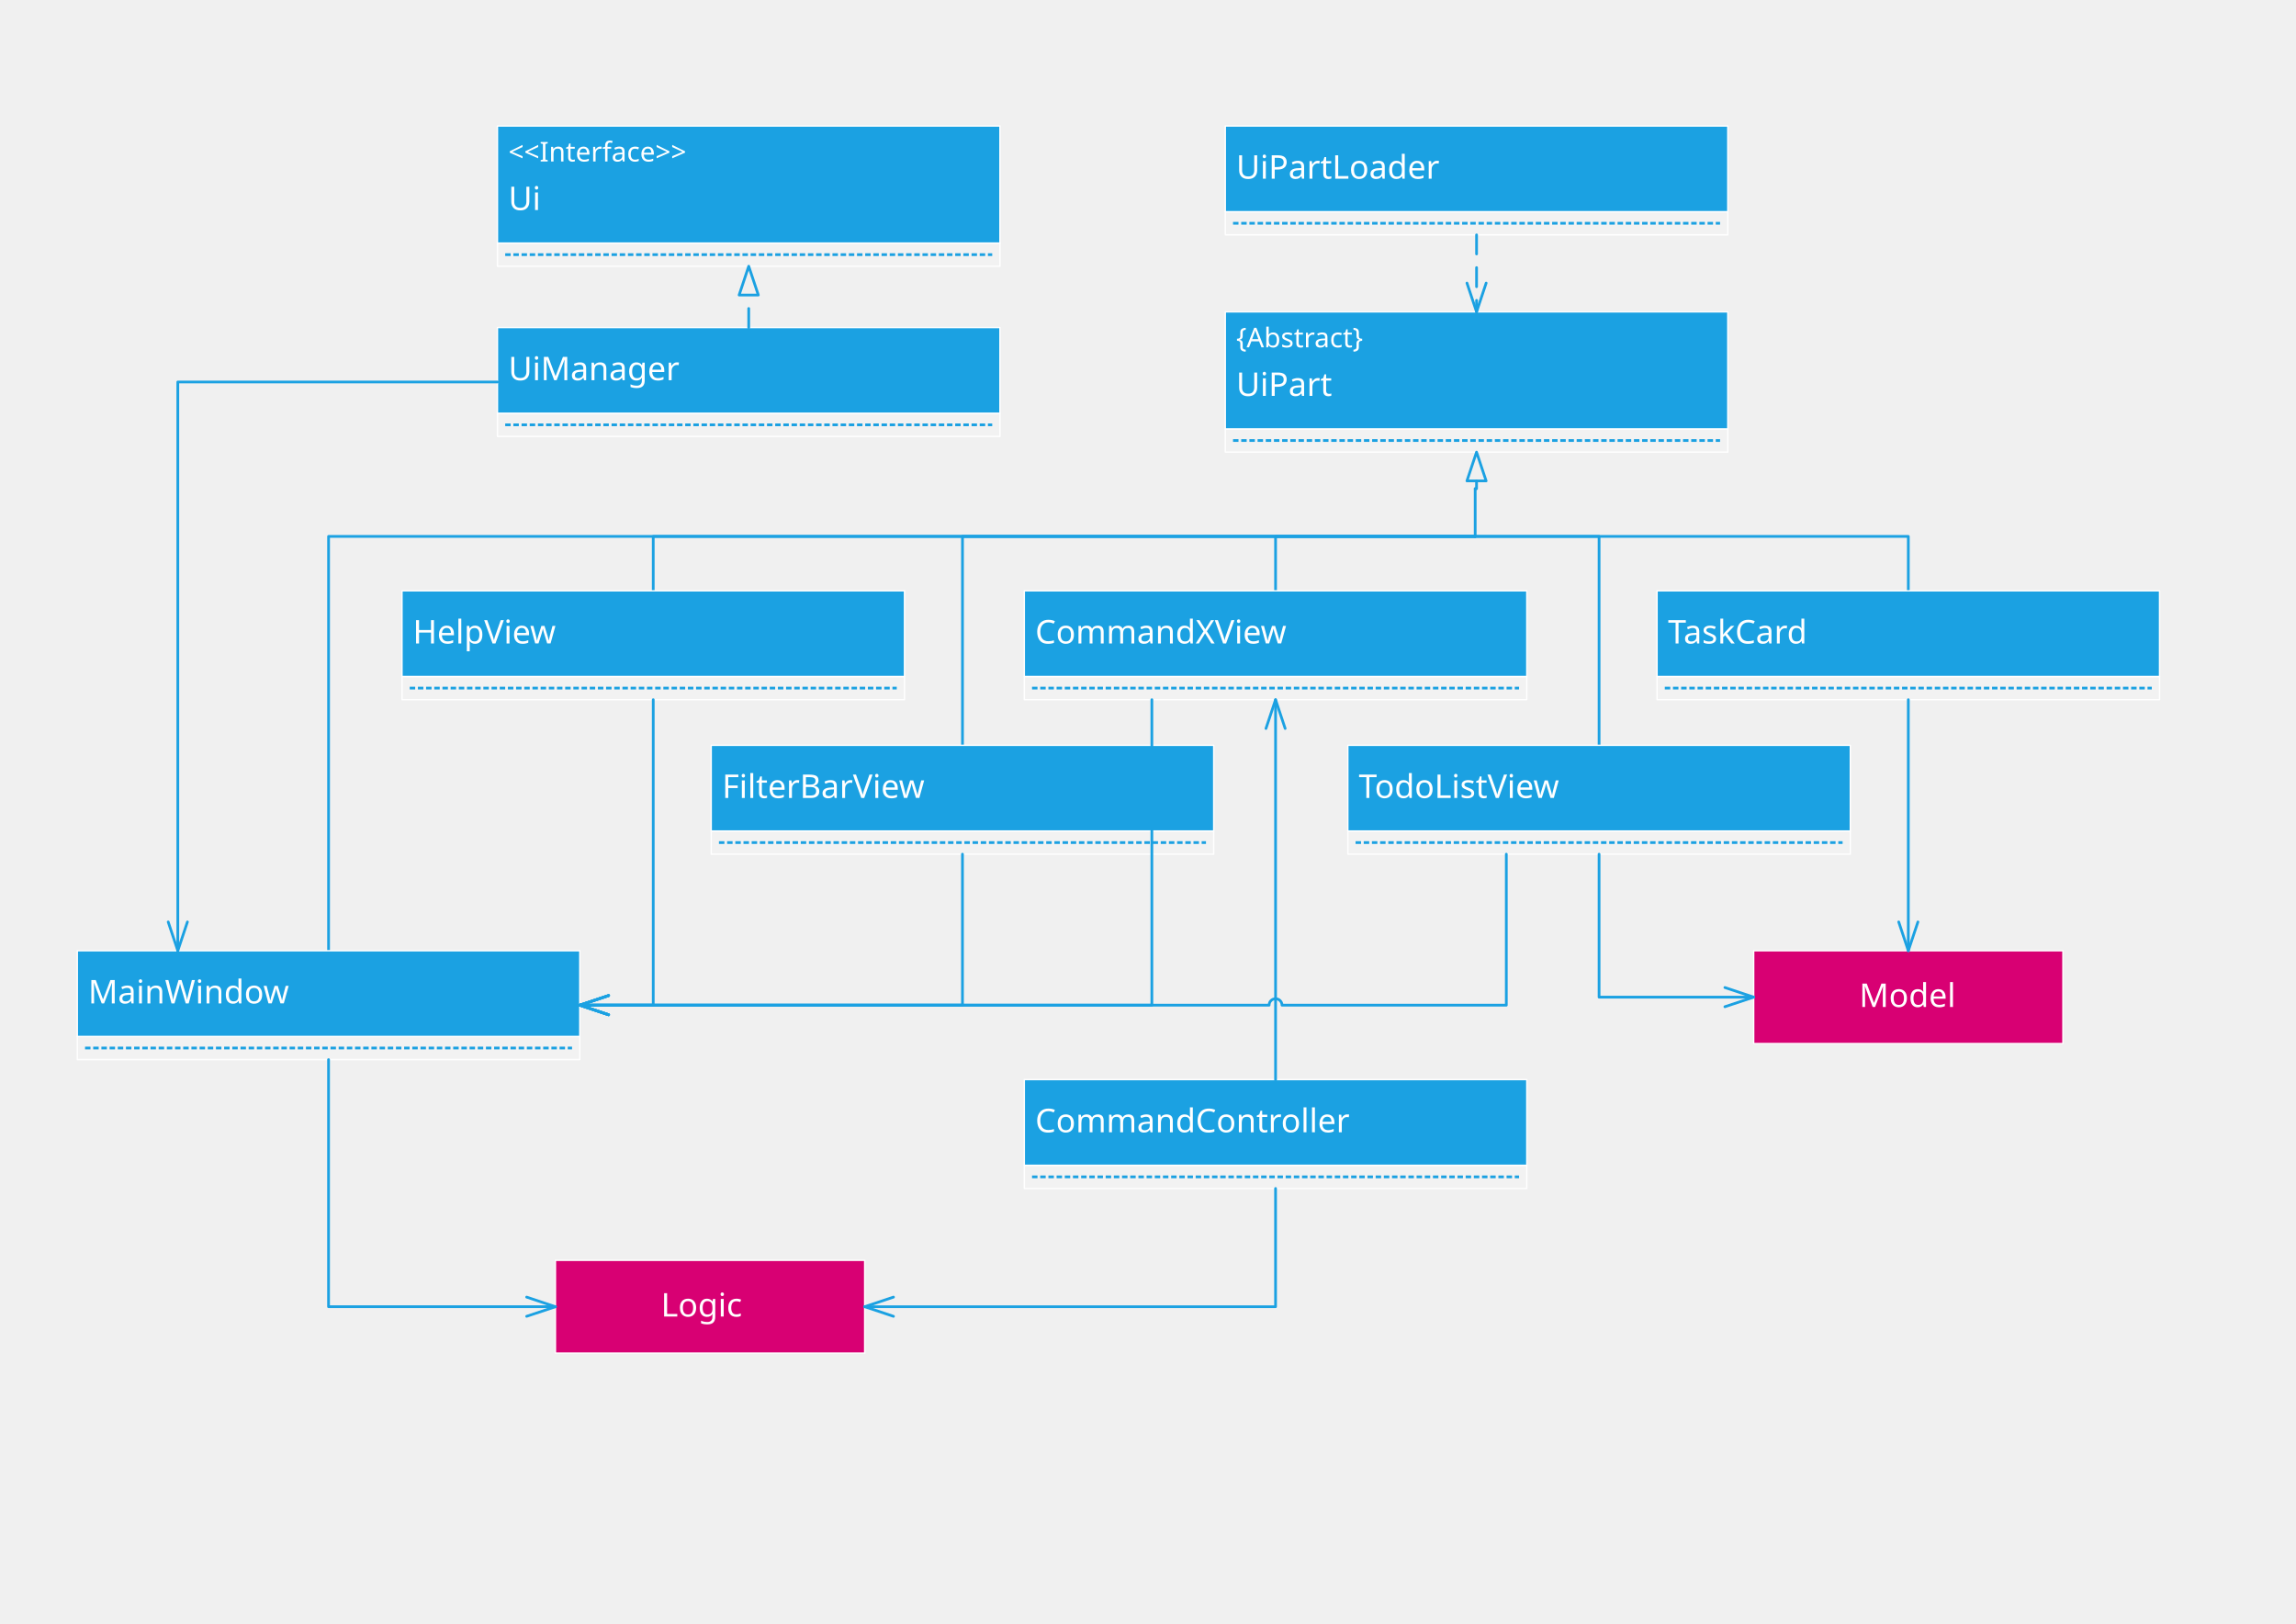
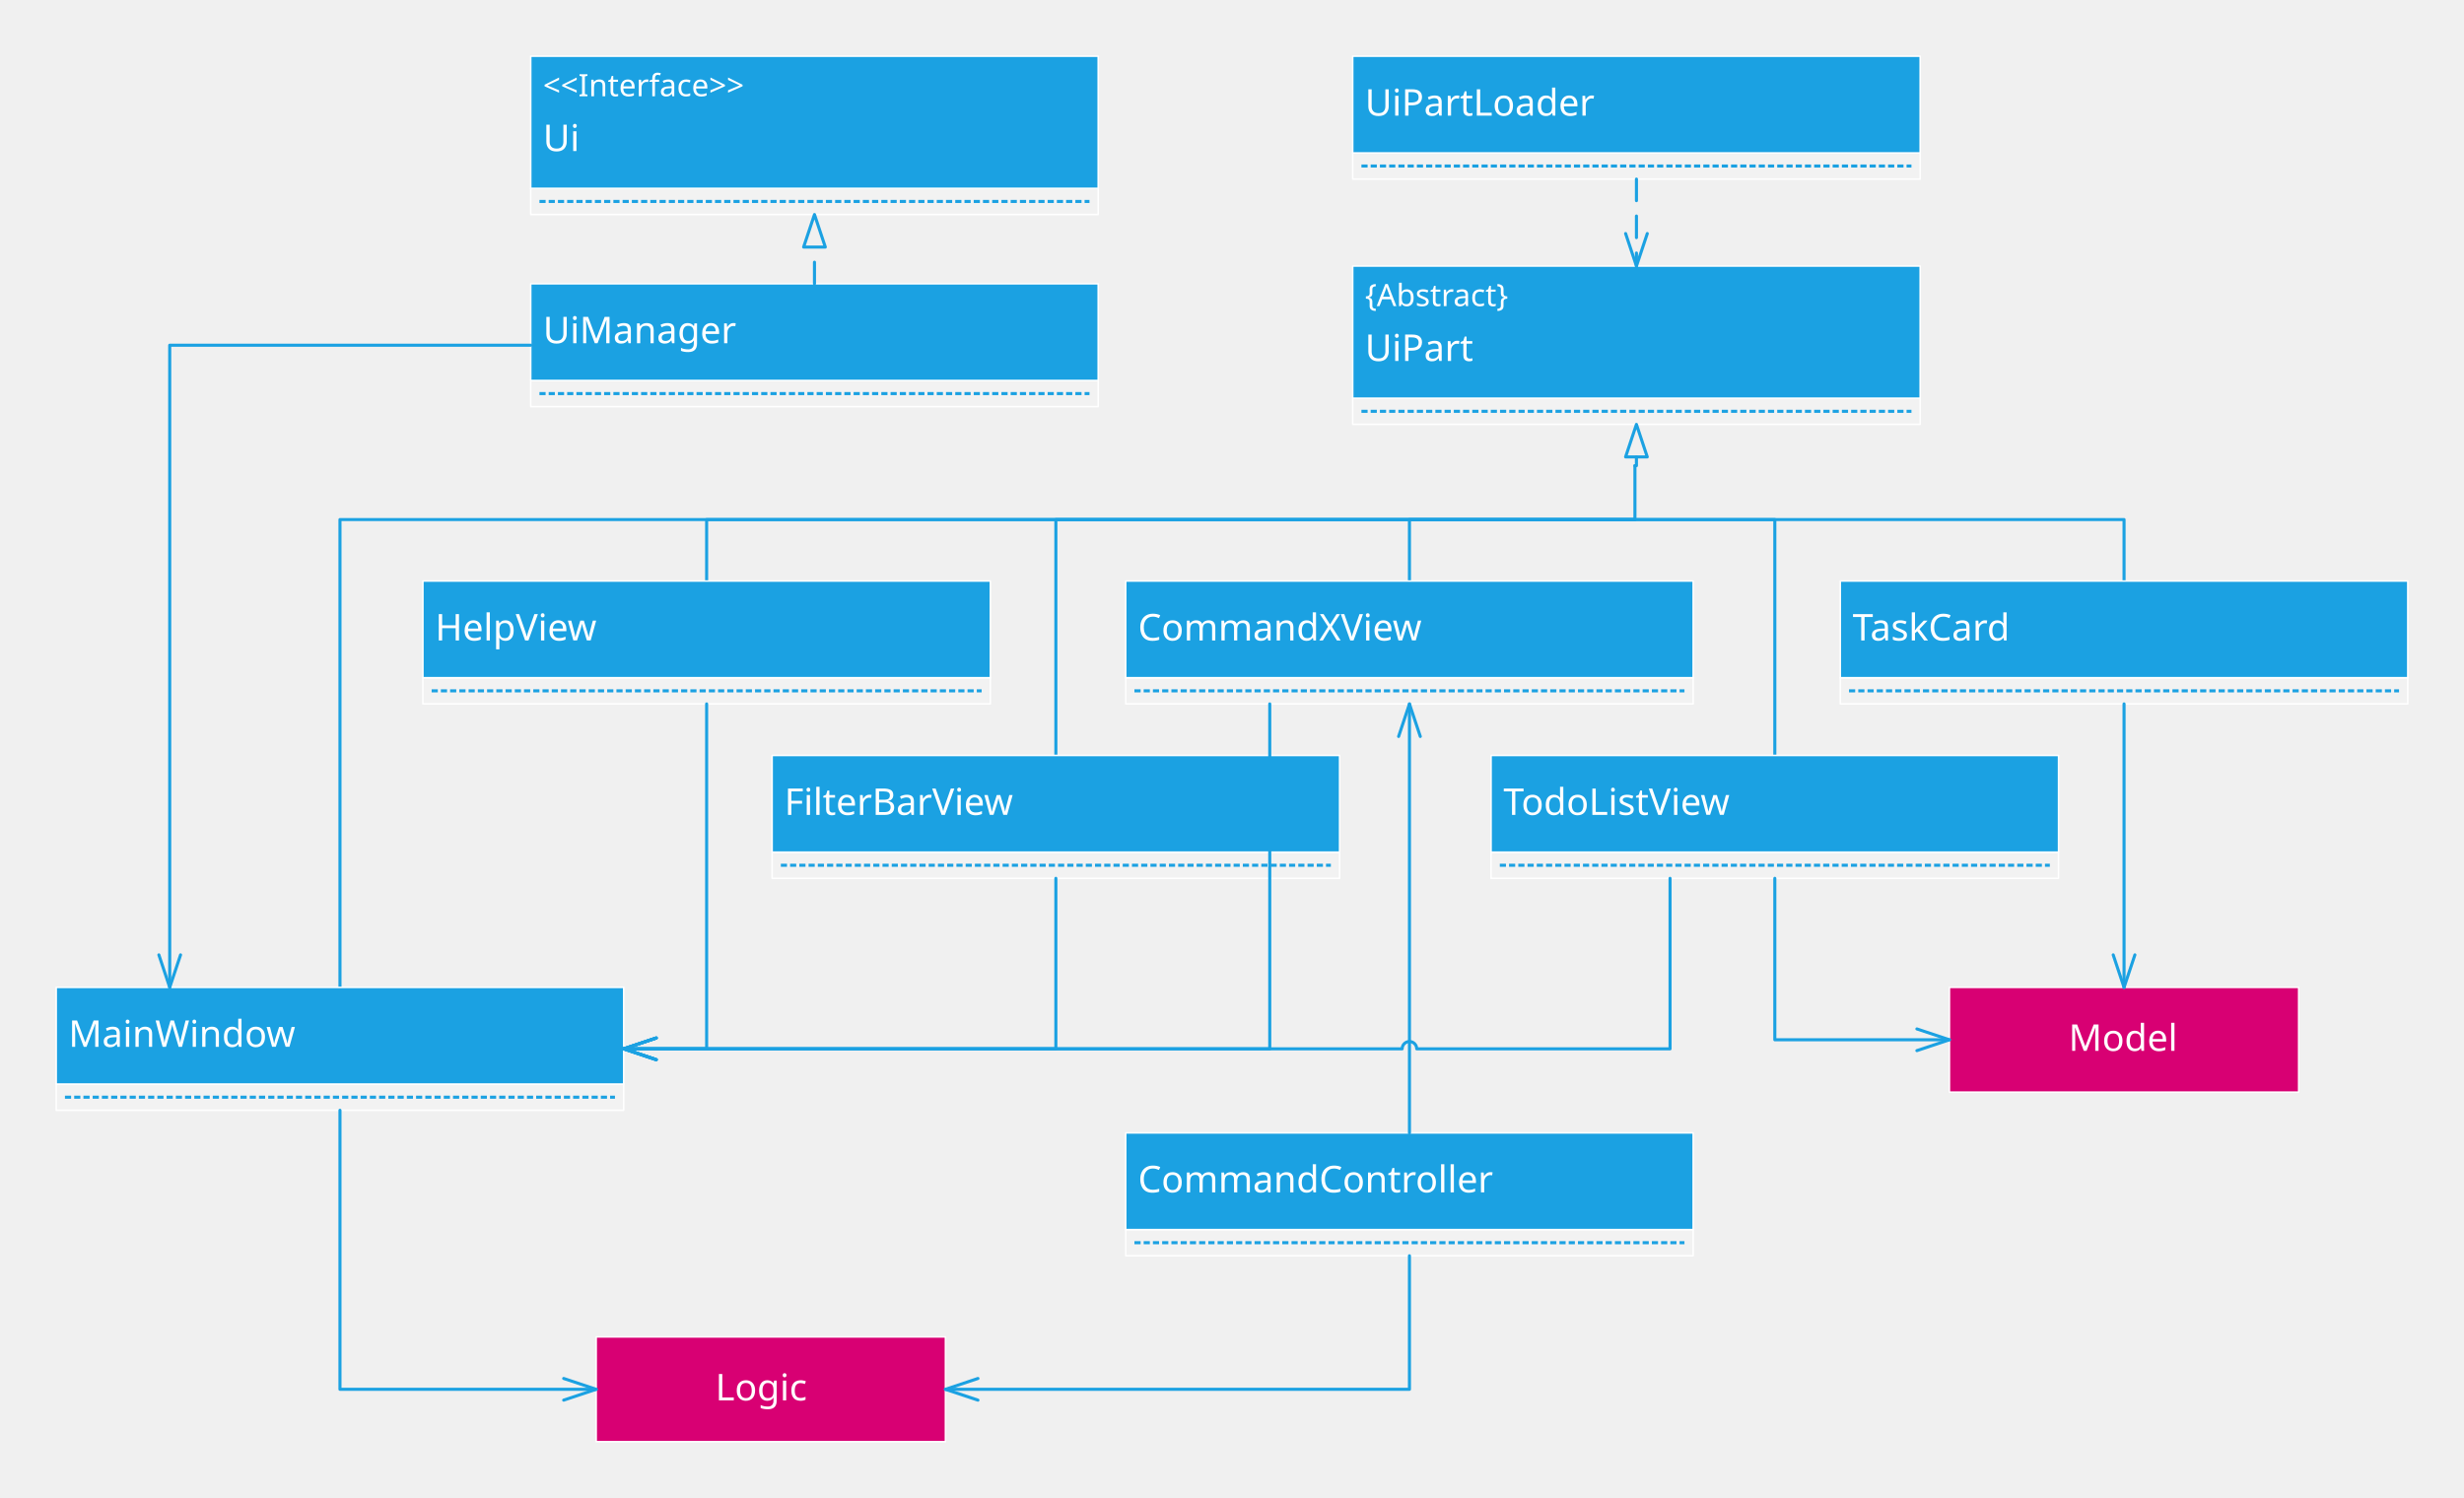
- <svg xmlns="http://www.w3.org/2000/svg" xmlns:xlink="http://www.w3.org/1999/xlink" width="11.693in" height="8.268in" viewBox="0 0 841.89 595.276" xml:space="preserve" color-interpolation-filters="sRGB" class="st14">
+ <svg xmlns="http://www.w3.org/2000/svg" xmlns:xlink="http://www.w3.org/1999/xlink" width="11.111in" height="6.755in" viewBox="0 0 800.012 486.375" xml:space="preserve" color-interpolation-filters="sRGB" class="st14">
  <style type="text/css">
	
		.st1 {stroke:#1ba1e2;stroke-linecap:round;stroke-linejoin:round;stroke-width:1}
		.st2 {fill:#f2f2f2;stroke:#ffffff;stroke-linecap:round;stroke-linejoin:round;stroke-width:0.5}
		.st3 {fill:#1ba1e2;stroke:#ffffff;stroke-linecap:round;stroke-linejoin:round;stroke-width:0.5}
		.st4 {fill:#ffffff;font-family:Source Code Pro;font-size:0.833em}
		.st5 {fill:#ffffff;font-family:Source Code Pro;font-size:1em}
		.st6 {fill:#1ba1e2}
		.st7 {stroke:#1ba1e2;stroke-dasharray:2,1;stroke-linecap:butt;stroke-width:1}
		.st8 {marker-end:url(#mrkr14-40);stroke:#1ba1e2;stroke-dasharray:7,5;stroke-linecap:round;stroke-linejoin:round;stroke-width:1}
		.st9 {fill:#1ba1e2;fill-opacity:1;stroke:#1ba1e2;stroke-opacity:1;stroke-width:0.284}
		.st10 {marker-end:url(#mrkr12-126);stroke:#1ba1e2;stroke-dasharray:7,5;stroke-linecap:round;stroke-linejoin:round;stroke-width:1}
		.st11 {fill:#d80073;stroke:#ffffff;stroke-linecap:round;stroke-linejoin:round;stroke-width:0.5}
		.st12 {marker-end:url(#mrkr12-126);stroke:#1ba1e2;stroke-linecap:round;stroke-linejoin:round;stroke-width:1}
		.st13 {marker-end:url(#mrkr14-40);stroke:#1ba1e2;stroke-linecap:round;stroke-linejoin:round;stroke-width:1}
		.st14 {fill:none;fill-rule:evenodd;font-size:12px;overflow:visible;stroke-linecap:square;stroke-miterlimit:3}
	
	</style>
  <defs id="Markers">
    <g id="lend14">
      <path d="M 3 -1 L 0 0 L 3 1 L 3 -1 " style="stroke-linecap:round;stroke-linejoin:round;fill:none" />
    </g>
    <marker id="mrkr14-40" class="st9" refX="-10.56" orient="auto" markerUnits="strokeWidth" overflow="visible">
      <use xlink:href="#lend14" transform="scale(-3.52,-3.52) " />
    </marker>
    <g id="lend12">
      <path d="M 3 1 L 0 0 L 3 -1 " style="stroke-linecap:round;stroke-linejoin:round;fill:none" />
    </g>
    <marker id="mrkr12-126" class="st9" orient="auto" markerUnits="strokeWidth" overflow="visible">
      <use xlink:href="#lend12" transform="scale(-3.52,-3.52) " />
    </marker>
  </defs>
  <g>
-     <g id="shape81-1" transform="translate(1136.2,179.156) rotate(90)">
-       <path d="M0 595.28 L17.49 595.28" class="st1" />
-       <path d="M17.49 595.28 L17.49 549.85 L94.08 549.85" class="st1" />
-       <path d="M17.49 595.28 L17.49 783.28 L94.08 783.28" class="st1" />
-       <path d="M17.49 595.28 L17.49 436.46 L37.44 436.46" class="st1" />
-       <path d="M17.49 595.28 L17.49 668.48 L37.44 668.48" class="st1" />
-       <path d="M17.49 595.28 L17.49 896.67 L37.44 896.67" class="st1" />
-       <path d="M17.49 595.28 L17.49 1015.72 L169.39 1015.72" class="st1" />
-     </g>
-     <g id="group1-10" transform="translate(182.409,-497.676)">
+     <g id="shape81-1" transform="translate(1017.2,151.218) rotate(90)">
+       <path d="M0 486.37 L17.49 486.37" class="st1" />
+       <path d="M17.49 486.37 L17.49 440.95 L94.08 440.95" class="st1" />
+       <path d="M17.49 486.37 L17.49 674.38 L94.08 674.38" class="st1" />
+       <path d="M17.49 486.37 L17.49 327.56 L37.44 327.56" class="st1" />
+       <path d="M17.49 486.37 L17.49 559.58 L37.44 559.58" class="st1" />
+       <path d="M17.49 486.37 L17.49 787.77 L37.44 787.77" class="st1" />
+       <path d="M17.49 486.37 L17.49 906.82 L169.39 906.82" class="st1" />
+     </g>
+     <g id="group1-10" transform="translate(172.313,-416.713)">
      <g id="shape2-11">
-         <path d="M0 595.28 L184.25 595.28 L184.25 586.77 L0 586.77 L0 595.28 Z" class="st2" />
+         <path d="M0 486.37 L184.25 486.37 L184.25 477.87 L0 477.87 L0 486.37 Z" class="st2" />
      </g>
      <g id="shape3-13" transform="translate(0,-8.50394)">
-         <path d="M0 595.28 L184.25 595.28 L184.25 552.37 L0 552.37 L0 595.28 Z" class="st3" />
+         <path d="M0 486.37 L184.25 486.37 L184.25 443.47 L0 443.47 L0 486.37 Z" class="st3" />
      </g>
      <g id="shape4-15" transform="translate(0,-35.4076)">
-         <text x="4" y="592.27" class="st4">&lt;&lt;Interface&gt;&gt;</text>
+         <text x="4" y="483.37" class="st4">&lt;&lt;Interface&gt;&gt;</text>
      </g>
      <g id="shape5-17" transform="translate(175.748,-51.4113)">
				</g>
      <g id="shape1-18">
-         <text x="4" y="574.67" class="st5">Ui</text>
-       </g>
-     </g>
-     <g id="shape7-20" transform="translate(185.244,-500.511)">
-       <path d="M0 593.86 L178.58 593.86 L0 593.86 Z" class="st6" />
-       <path d="M0 593.86 L178.58 593.86" class="st7" />
-     </g>
-     <g id="group9-23" transform="translate(182.409,-435.285)">
+         <text x="4" y="465.77" class="st5">Ui</text>
+       </g>
+     </g>
+     <g id="shape7-20" transform="translate(175.148,-419.548)">
+       <path d="M0 484.96 L178.58 484.96 L0 484.96 Z" class="st6" />
+       <path d="M0 484.96 L178.58 484.96" class="st7" />
+     </g>
+     <g id="group9-23" transform="translate(172.313,-354.322)">
      <g id="shape10-24">
-         <path d="M0 595.28 L184.25 595.28 L184.25 586.77 L0 586.77 L0 595.28 Z" class="st2" />
+         <path d="M0 486.37 L184.25 486.37 L184.25 477.87 L0 477.87 L0 486.37 Z" class="st2" />
      </g>
      <g id="shape11-26" transform="translate(0,-8.50394)">
-         <path d="M0 595.28 L184.25 595.28 L184.25 563.87 L0 563.87 L0 595.28 Z" class="st3" />
+         <path d="M0 486.37 L184.25 486.37 L184.25 454.97 L0 454.97 L0 486.37 Z" class="st3" />
      </g>
      <g id="shape13-28" transform="translate(175.748,-39.9076)">
				</g>
      <g id="shape9-29">
-         <text x="4" y="574.67" class="st5">UiManager</text>
-       </g>
-     </g>
-     <g id="shape15-31" transform="translate(185.244,-438.12)">
-       <path d="M0 593.86 L178.58 593.86 L0 593.86 Z" class="st6" />
-       <path d="M0 593.86 L178.58 593.86" class="st7" />
-     </g>
-     <g id="group22-34" transform="translate(267.449,-475.193)">
+         <text x="4" y="465.77" class="st5">UiManager</text>
+       </g>
+     </g>
+     <g id="shape15-31" transform="translate(175.148,-357.157)">
+       <path d="M0 484.96 L178.58 484.96 L0 484.96 Z" class="st6" />
+       <path d="M0 484.96 L178.58 484.96" class="st7" />
+     </g>
+     <g id="group22-34" transform="translate(257.352,-394.23)">
      <g id="shape22-35">
-         <path d="M7.09 595.28 L7.09 583.35" class="st8" />
-       </g>
-     </g>
-     <g id="group27-41" transform="translate(449.291,-429.533)">
+         <path d="M7.09 486.37 L7.09 474.45" class="st8" />
+       </g>
+     </g>
+     <g id="group27-41" transform="translate(439.195,-348.571)">
      <g id="shape28-42">
-         <path d="M0 595.28 L184.25 595.28 L184.25 586.77 L0 586.77 L0 595.28 Z" class="st2" />
+         <path d="M0 486.37 L184.25 486.37 L184.25 477.87 L0 477.87 L0 486.37 Z" class="st2" />
      </g>
      <g id="shape29-44" transform="translate(0,-8.50394)">
-         <path d="M0 595.28 L184.25 595.28 L184.25 552.37 L0 552.37 L0 595.28 Z" class="st3" />
+         <path d="M0 486.37 L184.25 486.37 L184.25 443.47 L0 443.47 L0 486.37 Z" class="st3" />
      </g>
      <g id="shape30-46" transform="translate(0,-35.4076)">
-         <text x="4" y="592.27" class="st4">{Abstract}</text>
+         <text x="4" y="483.37" class="st4">{Abstract}</text>
      </g>
      <g id="shape31-48" transform="translate(175.748,-51.4113)">
				</g>
      <g id="shape27-49">
-         <text x="4" y="574.67" class="st5">UiPart</text>
-       </g>
-     </g>
-     <g id="shape32-51" transform="translate(452.126,-432.368)">
-       <path d="M0 593.86 L178.58 593.86 L0 593.86 Z" class="st6" />
-       <path d="M0 593.86 L178.58 593.86" class="st7" />
-     </g>
-     <g id="group33-54" transform="translate(449.291,-509.18)">
+         <text x="4" y="465.77" class="st5">UiPart</text>
+       </g>
+     </g>
+     <g id="shape32-51" transform="translate(442.03,-351.405)">
+       <path d="M0 484.96 L178.58 484.96 L0 484.96 Z" class="st6" />
+       <path d="M0 484.96 L178.58 484.96" class="st7" />
+     </g>
+     <g id="group33-54" transform="translate(439.195,-428.217)">
      <g id="shape34-55">
-         <path d="M0 595.28 L184.25 595.28 L184.25 586.77 L0 586.77 L0 595.28 Z" class="st2" />
+         <path d="M0 486.37 L184.25 486.37 L184.25 477.87 L0 477.87 L0 486.37 Z" class="st2" />
      </g>
      <g id="shape35-57" transform="translate(0,-8.50394)">
-         <path d="M0 595.28 L184.25 595.28 L184.25 563.87 L0 563.87 L0 595.28 Z" class="st3" />
+         <path d="M0 486.37 L184.25 486.37 L184.25 454.97 L0 454.97 L0 486.37 Z" class="st3" />
      </g>
      <g id="shape37-59" transform="translate(175.748,-39.9076)">
				</g>
      <g id="shape33-60">
-         <text x="4" y="574.67" class="st5">UiPartLoader</text>
-       </g>
-     </g>
-     <g id="shape38-62" transform="translate(452.126,-512.014)">
-       <path d="M0 593.86 L178.58 593.86 L0 593.86 Z" class="st6" />
-       <path d="M0 593.86 L178.58 593.86" class="st7" />
-     </g>
-     <g id="group39-65" transform="translate(28.3465,-206.818)">
+         <text x="4" y="465.77" class="st5">UiPartLoader</text>
+       </g>
+     </g>
+     <g id="shape38-62" transform="translate(442.03,-431.052)">
+       <path d="M0 484.96 L178.58 484.96 L0 484.96 Z" class="st6" />
+       <path d="M0 484.96 L178.58 484.96" class="st7" />
+     </g>
+     <g id="group39-65" transform="translate(18.25,-125.855)">
      <g id="shape40-66">
-         <path d="M0 595.28 L184.25 595.28 L184.25 586.77 L0 586.77 L0 595.28 Z" class="st2" />
+         <path d="M0 486.37 L184.25 486.37 L184.25 477.87 L0 477.87 L0 486.37 Z" class="st2" />
      </g>
      <g id="shape41-68" transform="translate(0,-8.50394)">
-         <path d="M0 595.28 L184.25 595.28 L184.25 563.87 L0 563.87 L0 595.28 Z" class="st3" />
+         <path d="M0 486.37 L184.25 486.37 L184.25 454.97 L0 454.97 L0 486.37 Z" class="st3" />
      </g>
      <g id="shape43-70" transform="translate(175.748,-39.9076)">
				</g>
      <g id="shape39-71">
-         <text x="4" y="574.67" class="st5">MainWindow</text>
-       </g>
-     </g>
-     <g id="shape44-73" transform="translate(31.1811,-209.652)">
-       <path d="M0 593.86 L178.58 593.86 L0 593.86 Z" class="st6" />
-       <path d="M0 593.86 L178.58 593.86" class="st7" />
-     </g>
-     <g id="group45-76" transform="translate(375.591,-338.769)">
+         <text x="4" y="465.77" class="st5">MainWindow</text>
+       </g>
+     </g>
+     <g id="shape44-73" transform="translate(21.0846,-128.69)">
+       <path d="M0 484.96 L178.58 484.96 L0 484.96 Z" class="st6" />
+       <path d="M0 484.96 L178.58 484.96" class="st7" />
+     </g>
+     <g id="group45-76" transform="translate(365.494,-257.806)">
      <g id="shape46-77">
-         <path d="M0 595.28 L184.25 595.28 L184.25 586.77 L0 586.77 L0 595.28 Z" class="st2" />
+         <path d="M0 486.37 L184.25 486.37 L184.25 477.87 L0 477.87 L0 486.37 Z" class="st2" />
      </g>
      <g id="shape47-79" transform="translate(0,-8.50394)">
-         <path d="M0 595.28 L184.25 595.28 L184.25 563.87 L0 563.87 L0 595.28 Z" class="st3" />
+         <path d="M0 486.37 L184.25 486.37 L184.25 454.97 L0 454.97 L0 486.37 Z" class="st3" />
      </g>
      <g id="shape49-81" transform="translate(175.748,-39.9076)">
				</g>
      <g id="shape45-82">
-         <text x="4" y="574.67" class="st5">CommandXView</text>
-       </g>
-     </g>
-     <g id="shape50-84" transform="translate(378.425,-341.604)">
-       <path d="M0 593.86 L178.58 593.86 L0 593.86 Z" class="st6" />
-       <path d="M0 593.86 L178.58 593.86" class="st7" />
-     </g>
-     <g id="group63-87" transform="translate(147.402,-338.769)">
+         <text x="4" y="465.77" class="st5">CommandXView</text>
+       </g>
+     </g>
+     <g id="shape50-84" transform="translate(368.329,-260.641)">
+       <path d="M0 484.96 L178.58 484.96 L0 484.96 Z" class="st6" />
+       <path d="M0 484.96 L178.58 484.96" class="st7" />
+     </g>
+     <g id="group63-87" transform="translate(137.305,-257.806)">
      <g id="shape64-88">
-         <path d="M0 595.28 L184.25 595.28 L184.25 586.77 L0 586.77 L0 595.28 Z" class="st2" />
+         <path d="M0 486.37 L184.25 486.37 L184.25 477.87 L0 477.87 L0 486.37 Z" class="st2" />
      </g>
      <g id="shape65-90" transform="translate(0,-8.50394)">
-         <path d="M0 595.28 L184.25 595.28 L184.25 563.87 L0 563.87 L0 595.28 Z" class="st3" />
+         <path d="M0 486.37 L184.25 486.37 L184.25 454.97 L0 454.97 L0 486.37 Z" class="st3" />
      </g>
      <g id="shape67-92" transform="translate(175.748,-39.9076)">
				</g>
      <g id="shape63-93">
-         <text x="4" y="574.67" class="st5">HelpView</text>
-       </g>
-     </g>
-     <g id="shape68-95" transform="translate(150.236,-341.604)">
-       <path d="M0 593.86 L178.58 593.86 L0 593.86 Z" class="st6" />
-       <path d="M0 593.86 L178.58 593.86" class="st7" />
-     </g>
-     <g id="group69-98" transform="translate(607.606,-338.769)">
+         <text x="4" y="465.77" class="st5">HelpView</text>
+       </g>
+     </g>
+     <g id="shape68-95" transform="translate(140.14,-260.641)">
+       <path d="M0 484.96 L178.58 484.96 L0 484.96 Z" class="st6" />
+       <path d="M0 484.96 L178.58 484.96" class="st7" />
+     </g>
+     <g id="group69-98" transform="translate(597.51,-257.806)">
      <g id="shape70-99">
-         <path d="M0 595.28 L184.25 595.28 L184.25 586.77 L0 586.77 L0 595.28 Z" class="st2" />
+         <path d="M0 486.37 L184.25 486.37 L184.25 477.87 L0 477.87 L0 486.37 Z" class="st2" />
      </g>
      <g id="shape71-101" transform="translate(0,-8.50394)">
-         <path d="M0 595.28 L184.25 595.28 L184.25 563.87 L0 563.87 L0 595.28 Z" class="st3" />
+         <path d="M0 486.37 L184.25 486.37 L184.25 454.97 L0 454.97 L0 486.37 Z" class="st3" />
      </g>
      <g id="shape73-103" transform="translate(175.748,-39.9076)">
				</g>
      <g id="shape69-104">
-         <text x="4" y="574.67" class="st5">TaskCard</text>
-       </g>
-     </g>
-     <g id="shape74-106" transform="translate(610.441,-341.604)">
-       <path d="M0 593.86 L178.58 593.86 L0 593.86 Z" class="st6" />
-       <path d="M0 593.86 L178.58 593.86" class="st7" />
-     </g>
-     <g id="group75-109" transform="translate(494.22,-282.132)">
+         <text x="4" y="465.77" class="st5">TaskCard</text>
+       </g>
+     </g>
+     <g id="shape74-106" transform="translate(600.344,-260.641)">
+       <path d="M0 484.96 L178.58 484.96 L0 484.96 Z" class="st6" />
+       <path d="M0 484.96 L178.58 484.96" class="st7" />
+     </g>
+     <g id="group75-109" transform="translate(484.124,-201.169)">
      <g id="shape76-110">
-         <path d="M0 595.28 L184.25 595.28 L184.25 586.77 L0 586.77 L0 595.28 Z" class="st2" />
+         <path d="M0 486.37 L184.25 486.37 L184.25 477.87 L0 477.87 L0 486.37 Z" class="st2" />
      </g>
      <g id="shape77-112" transform="translate(0,-8.50394)">
-         <path d="M0 595.28 L184.25 595.28 L184.25 563.87 L0 563.87 L0 595.28 Z" class="st3" />
+         <path d="M0 486.37 L184.25 486.37 L184.25 454.97 L0 454.97 L0 486.37 Z" class="st3" />
      </g>
      <g id="shape79-114" transform="translate(175.748,-39.9076)">
				</g>
      <g id="shape75-115">
-         <text x="4" y="574.67" class="st5">TodoListView</text>
-       </g>
-     </g>
-     <g id="shape80-117" transform="translate(497.055,-284.966)">
-       <path d="M0 593.86 L178.58 593.86 L0 593.86 Z" class="st6" />
-       <path d="M0 593.86 L178.58 593.86" class="st7" />
-     </g>
-     <g id="group94-120" transform="translate(534.331,-509.18)">
+         <text x="4" y="465.77" class="st5">TodoListView</text>
+       </g>
+     </g>
+     <g id="shape80-117" transform="translate(486.959,-204.004)">
+       <path d="M0 484.96 L178.58 484.96 L0 484.96 Z" class="st6" />
+       <path d="M0 484.96 L178.58 484.96" class="st7" />
+     </g>
+     <g id="group94-120" transform="translate(524.234,-428.217)">
      <g id="shape94-121">
-         <path d="M7.09 595.28 L7.09 623.51" class="st10" />
-       </g>
-     </g>
-     <g id="group101-127" transform="translate(375.591,-159.574)">
+         <path d="M7.09 486.37 L7.09 514.61" class="st10" />
+       </g>
+     </g>
+     <g id="group101-127" transform="translate(365.494,-78.6115)">
      <g id="shape102-128">
-         <path d="M0 595.28 L184.25 595.28 L184.25 586.77 L0 586.77 L0 595.28 Z" class="st2" />
+         <path d="M0 486.37 L184.25 486.37 L184.25 477.87 L0 477.87 L0 486.37 Z" class="st2" />
      </g>
      <g id="shape103-130" transform="translate(0,-8.50394)">
-         <path d="M0 595.28 L184.25 595.28 L184.25 563.87 L0 563.87 L0 595.28 Z" class="st3" />
+         <path d="M0 486.37 L184.25 486.37 L184.25 454.97 L0 454.97 L0 486.37 Z" class="st3" />
      </g>
      <g id="shape105-132" transform="translate(175.748,-39.9076)">
				</g>
      <g id="shape101-133">
-         <text x="4" y="574.67" class="st5">CommandController</text>
-       </g>
-     </g>
-     <g id="shape106-135" transform="translate(378.425,-162.409)">
-       <path d="M0 593.86 L178.58 593.86 L0 593.86 Z" class="st6" />
-       <path d="M0 593.86 L178.58 593.86" class="st7" />
-     </g>
-     <g id="shape107-138" transform="translate(203.669,-99.2126)">
-       <rect x="0" y="561.26" width="113.386" height="34.016" class="st11" />
-       <text x="38.69" y="581.87" class="st5">Logic</text>
-     </g>
-     <g id="group113-141" transform="translate(467.717,-159.574)">
+         <text x="4" y="465.77" class="st5">CommandController</text>
+       </g>
+     </g>
+     <g id="shape106-135" transform="translate(368.329,-81.4461)">
+       <path d="M0 484.96 L178.58 484.96 L0 484.96 Z" class="st6" />
+       <path d="M0 484.96 L178.58 484.96" class="st7" />
+     </g>
+     <g id="shape107-138" transform="translate(193.573,-18.25)">
+       <rect x="0" y="452.359" width="113.386" height="34.016" class="st11" />
+       <text x="38.69" y="472.97" class="st5">Logic</text>
+     </g>
+     <g id="group113-141" transform="translate(457.62,-78.6115)">
      <g id="shape113-142">
-         <path d="M0 595.28 L0 638.63 L-150.66 638.63" class="st12" />
-       </g>
-     </g>
-     <g id="group146-147" transform="translate(534.083,-415.74)">
+         <path d="M0 486.37 L0 529.73 L-150.66 529.73" class="st12" />
+       </g>
+     </g>
+     <g id="group146-147" transform="translate(523.986,-334.777)">
      <g id="shape146-148">
-         <path d="M6.84 594.9 L7.33 594.9 L7.33 592.04" class="st13" />
-       </g>
-     </g>
-     <g id="shape151-153" transform="translate(643.039,-212.71)">
-       <rect x="0" y="561.26" width="113.386" height="34.016" class="st11" />
-       <text x="38.69" y="581.87" class="st5">Model</text>
-     </g>
-     <g id="group187-156" transform="translate(260.787,-282.132)">
+         <path d="M6.84 485.99 L7.33 485.99 L7.33 483.14" class="st13" />
+       </g>
+     </g>
+     <g id="shape151-153" transform="translate(632.943,-131.747)">
+       <rect x="0" y="452.359" width="113.386" height="34.016" class="st11" />
+       <text x="38.69" y="472.97" class="st5">Model</text>
+     </g>
+     <g id="group187-156" transform="translate(250.691,-201.169)">
      <g id="shape188-157">
-         <path d="M0 595.28 L184.25 595.28 L184.25 586.77 L0 586.77 L0 595.28 Z" class="st2" />
+         <path d="M0 486.37 L184.25 486.37 L184.25 477.87 L0 477.87 L0 486.37 Z" class="st2" />
      </g>
      <g id="shape189-159" transform="translate(0,-8.50394)">
-         <path d="M0 595.28 L184.25 595.28 L184.25 563.87 L0 563.87 L0 595.28 Z" class="st3" />
+         <path d="M0 486.37 L184.25 486.37 L184.25 454.97 L0 454.97 L0 486.37 Z" class="st3" />
      </g>
      <g id="shape191-161" transform="translate(175.748,-39.9076)">
				</g>
      <g id="shape187-162">
-         <text x="4" y="574.67" class="st5">FilterBarView</text>
-       </g>
-     </g>
-     <g id="shape192-164" transform="translate(263.622,-284.966)">
-       <path d="M0 593.86 L178.58 593.86 L0 593.86 Z" class="st6" />
-       <path d="M0 593.86 L178.58 593.86" class="st7" />
-     </g>
-     <g id="group193-167" transform="translate(120.472,-206.818)">
+         <text x="4" y="465.77" class="st5">FilterBarView</text>
+       </g>
+     </g>
+     <g id="shape192-164" transform="translate(253.526,-204.004)">
+       <path d="M0 484.96 L178.58 484.96 L0 484.96 Z" class="st6" />
+       <path d="M0 484.96 L178.58 484.96" class="st7" />
+     </g>
+     <g id="group193-167" transform="translate(110.376,-125.855)">
      <g id="shape193-168">
-         <path d="M0 595.28 L0 685.87 L83.2 685.87" class="st12" />
-       </g>
-     </g>
-     <g id="group208-173" transform="translate(692.646,-338.769)">
+         <path d="M0 486.37 L0 576.97 L83.2 576.97" class="st12" />
+       </g>
+     </g>
+     <g id="group208-173" transform="translate(682.549,-257.806)">
      <g id="shape208-174">
-         <path d="M7.09 595.28 L7.09 636.41 L7.09 687.32" class="st12" />
-       </g>
-     </g>
-     <g id="group213-179" transform="translate(586.346,-282.132)">
+         <path d="M7.09 486.37 L7.09 527.51 L7.09 578.42" class="st12" />
+       </g>
+     </g>
+     <g id="group213-179" transform="translate(576.25,-201.169)">
      <g id="shape213-180">
-         <path d="M0 595.28 L0 647.69 L56.69 647.69" class="st12" />
-       </g>
-     </g>
-     <g id="group219-185" transform="translate(239.528,-338.769)">
+         <path d="M0 486.37 L0 538.79 L56.69 538.79" class="st12" />
+       </g>
+     </g>
+     <g id="group219-185" transform="translate(229.431,-257.806)">
      <g id="shape219-186">
-         <path d="M0 595.28 L0 707.27 L-26.93 707.27" class="st12" />
-       </g>
-     </g>
-     <g id="group224-191" transform="translate(352.913,-282.132)">
+         <path d="M0 486.37 L0 598.37 L-26.93 598.37" class="st12" />
+       </g>
+     </g>
+     <g id="group224-191" transform="translate(342.817,-201.169)">
      <g id="shape224-192">
-         <path d="M0 595.28 L0 650.64 L-140.31 650.64" class="st12" />
-       </g>
-     </g>
-     <g id="group229-197" transform="translate(422.362,-338.769)">
+         <path d="M0 486.37 L0 541.73 L-140.31 541.73" class="st12" />
+       </g>
+     </g>
+     <g id="group229-197" transform="translate(412.266,-257.806)">
      <g id="shape229-198">
-         <path d="M0 595.28 L0 707.27 L-209.76 707.27" class="st12" />
-       </g>
-     </g>
-     <g id="group234-203" transform="translate(460.63,-199.482)">
+         <path d="M0 486.37 L0 598.37 L-209.76 598.37" class="st12" />
+       </g>
+     </g>
+     <g id="group234-203" transform="translate(450.533,-118.519)">
      <g id="shape234-204">
-         <path d="M7.09 595.28 L7.09 455.99" class="st12" />
-       </g>
-     </g>
-     <g id="group239-209" transform="translate(552.331,-282.132)">
+         <path d="M7.09 486.37 L7.09 347.09" class="st12" />
+       </g>
+     </g>
+     <g id="group239-209" transform="translate(542.234,-201.169)">
      <g id="shape239-210">
-         <path d="M0 595.28 L0 650.64 L-82.25 650.64 A2.362 2.362 -180 1 0 -86.98 650.64 L-339.73 650.64" class="st12" />
-       </g>
-     </g>
-     <g id="group249-215" transform="translate(182.409,-455.239)">
+         <path d="M0 486.37 L0 541.73 L-82.25 541.73 A2.362 2.362 -180 0 0 -86.98 541.73 L-339.73 541.73" class="st12" />
+       </g>
+     </g>
+     <g id="group249-215" transform="translate(172.313,-374.276)">
      <g id="shape249-216">
-         <path d="M0 595.28 L-117.21 595.28 L-117.21 803.79" class="st12" />
+         <path d="M0 486.37 L-117.21 486.37 L-117.21 694.89" class="st12" />
      </g>
    </g>
  </g>
</svg>
